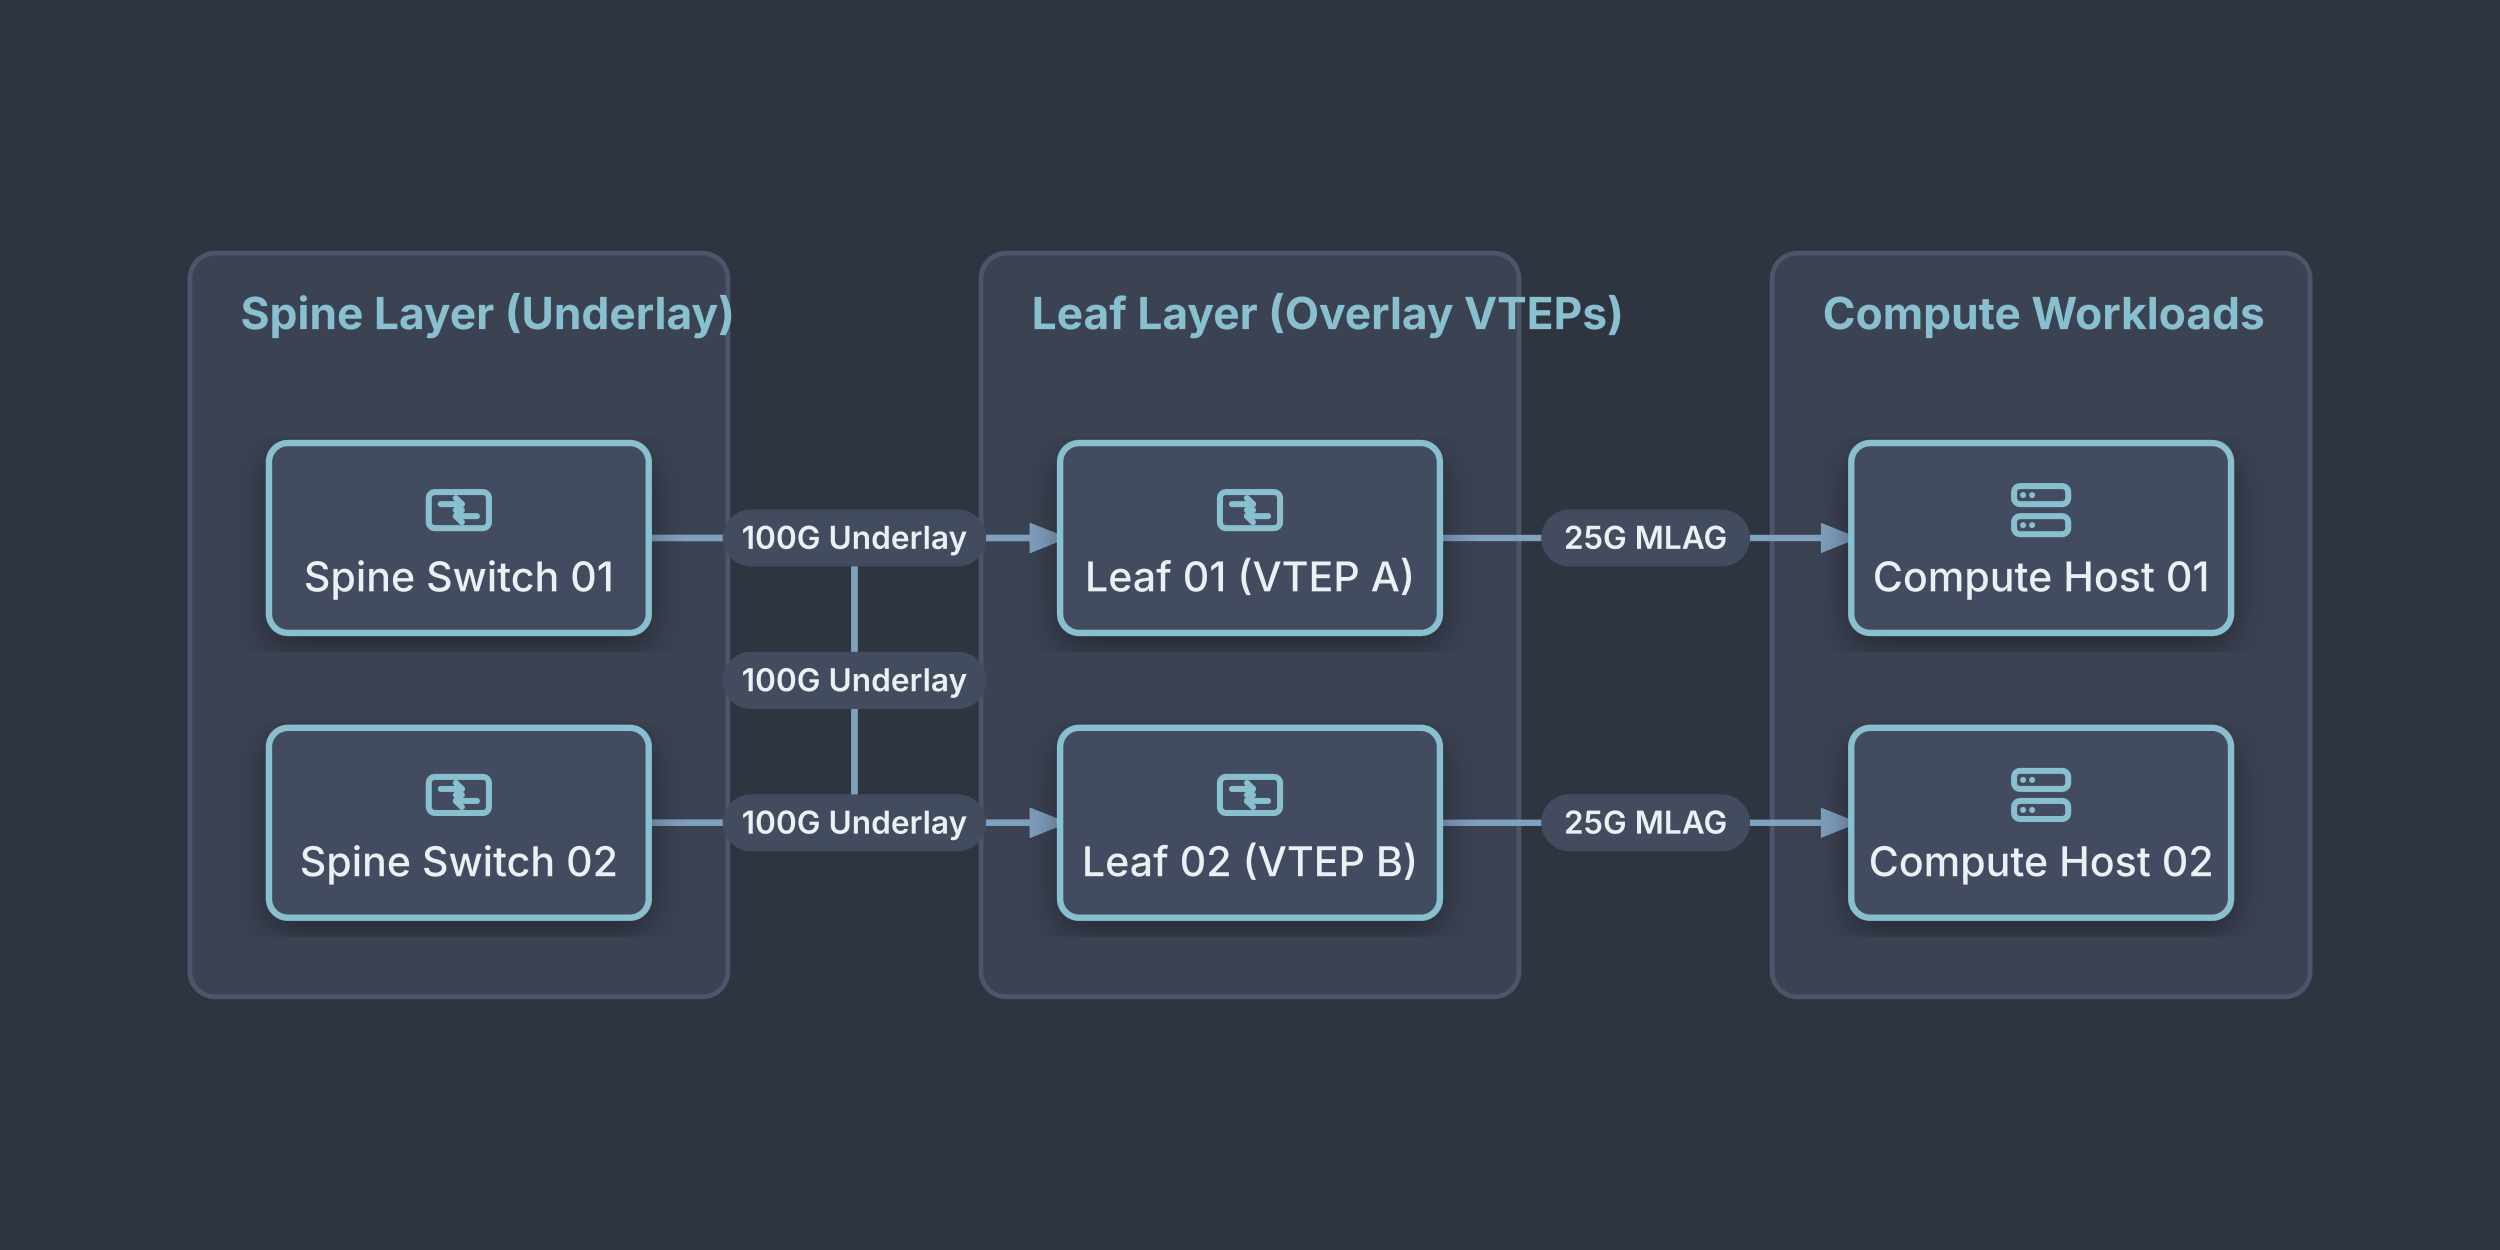
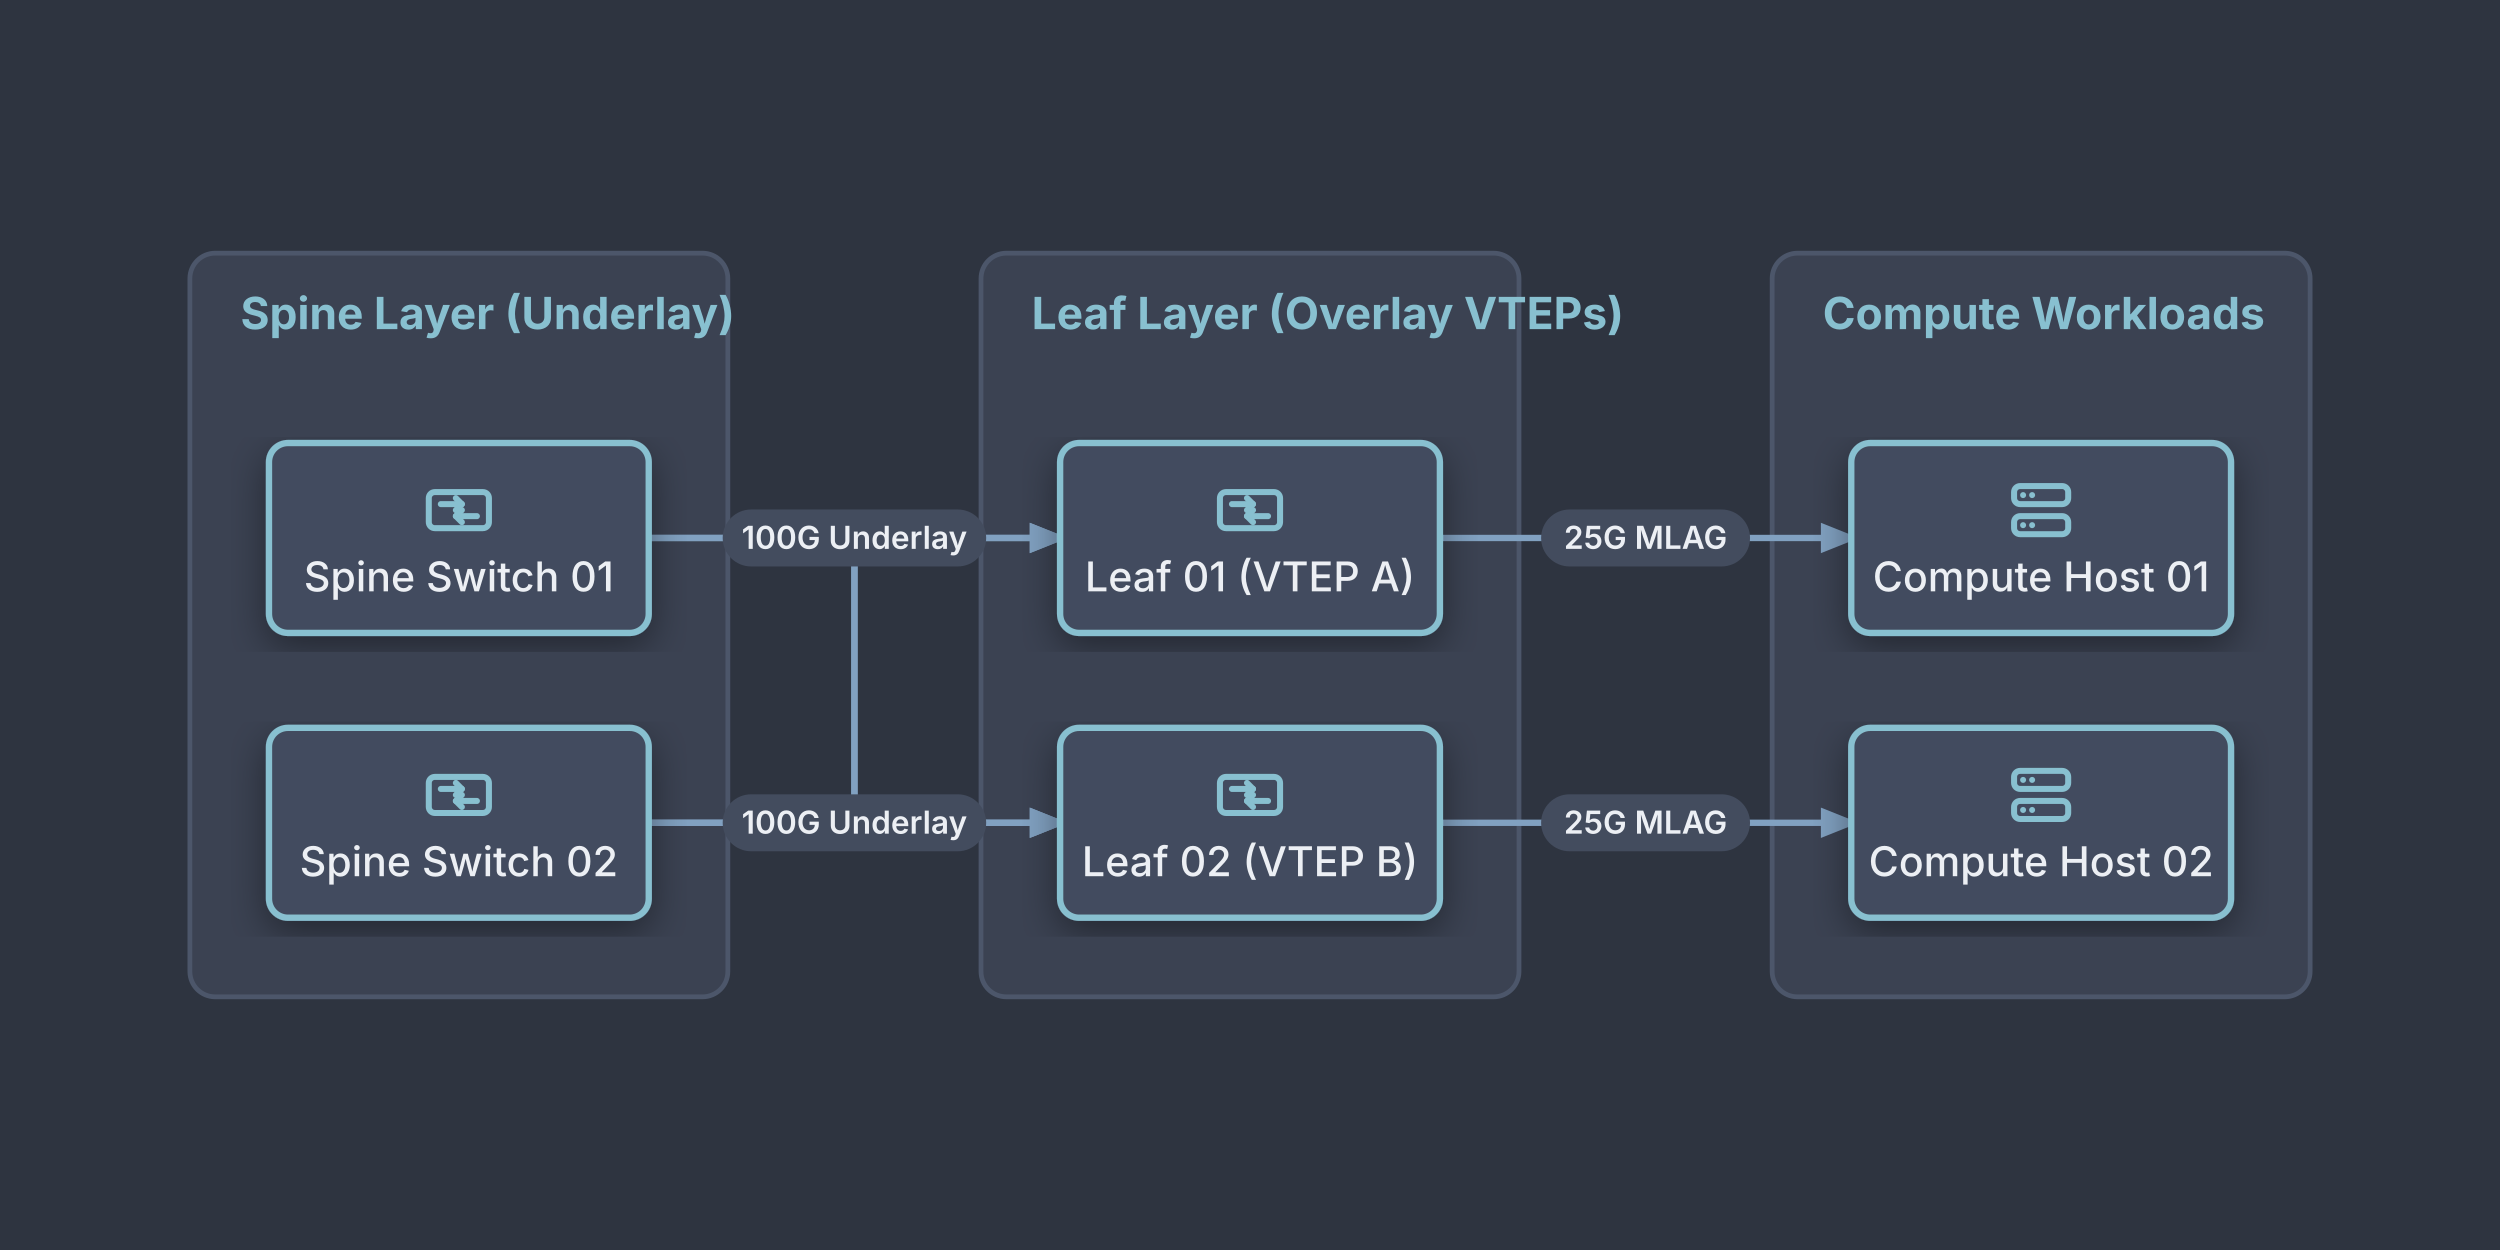
<svg xmlns="http://www.w3.org/2000/svg" viewBox="0 0 790 395" width="790" height="395">
  <defs>
    <marker id="arrow" viewBox="0 0 10 10" refX="8" refY="5" markerWidth="6" markerHeight="6" orient="auto-start-reverse">
      <path d="M 0 1 L 10 5 L 0 9 z" fill="#88C0D0" />
    </marker>
    <marker id="arrow-tail" viewBox="0 0 10 10" refX="2" refY="5" markerWidth="6" markerHeight="6" orient="auto">
      <path d="M 10 1 L 0 5 L 10 9 z" fill="#88C0D0" />
    </marker>
    <marker id="arrow-81A1C1" viewBox="0 0 10 10" refX="8" refY="5" markerWidth="6" markerHeight="6" orient="auto-start-reverse">
      <path d="M 0 1 L 10 5 L 0 9 z" fill="#81A1C1" />
    </marker>
    <marker id="arrow-81A1C1-tail" viewBox="0 0 10 10" refX="2" refY="5" markerWidth="6" markerHeight="6" orient="auto">
      <path d="M 10 1 L 0 5 L 10 9 z" fill="#81A1C1" />
    </marker>
    <filter id="shadow" x="-10%" y="-10%" width="120%" height="120%">
      <feDropShadow dx="0" dy="4" stdDeviation="6" flood-color="#000000" flood-opacity="0.4" />
    </filter>
  </defs>
  <rect width="100%" height="100%" fill="#2E3440" />
  <g id="group_1">
    <rect x="60.0" y="80.0" width="170.0" height="235.0" rx="8" fill="#3B4252" stroke="#4C566A" stroke-width="1.5" />
    <text x="76" y="104" fill="#88C0D0" font-family="Inter, -apple-system, BlinkMacSystemFont, 'Segoe UI', Roboto, sans-serif" font-size="14" font-weight="700" text-anchor="start">Spine Layer (Underlay)</text>
  </g>
  <g id="group_2">
    <rect x="310.0" y="80.0" width="170.0" height="235.0" rx="8" fill="#3B4252" stroke="#4C566A" stroke-width="1.5" />
    <text x="326" y="104" fill="#88C0D0" font-family="Inter, -apple-system, BlinkMacSystemFont, 'Segoe UI', Roboto, sans-serif" font-size="14" font-weight="700" text-anchor="start">Leaf Layer (Overlay VTEPs)</text>
  </g>
  <g id="group_3">
    <rect x="560.0" y="80.0" width="170.0" height="235.0" rx="8" fill="#3B4252" stroke="#4C566A" stroke-width="1.5" />
    <text x="576" y="104" fill="#88C0D0" font-family="Inter, -apple-system, BlinkMacSystemFont, 'Segoe UI', Roboto, sans-serif" font-size="14" font-weight="700" text-anchor="start">Compute Workloads</text>
  </g>
  <path d="M 205.0 170.0 L 335.0 170.0" fill="none" stroke="#81A1C1" stroke-width="2" marker-end="url(#arrow-81A1C1)" />
  <path d="M 205.0 170.0 L 270.0 170.0 L 270.0 260.0 L 335.0 260.0" fill="none" stroke="#81A1C1" stroke-width="2" marker-end="url(#arrow-81A1C1)" />
  <path d="M 205.0 260.0 L 270.0 260.0 L 270.0 170.0 L 335.0 170.0" fill="none" stroke="#81A1C1" stroke-width="2" marker-end="url(#arrow-81A1C1)" />
  <path d="M 205.0 260.0 L 335.0 260.0" fill="none" stroke="#81A1C1" stroke-width="2" marker-end="url(#arrow-81A1C1)" />
  <path d="M 455.0 170.0 L 585.0 170.0" fill="none" stroke="#81A1C1" stroke-width="2" marker-end="url(#arrow-81A1C1)" />
  <path d="M 455.0 260.0 L 585.0 260.0" fill="none" stroke="#81A1C1" stroke-width="2" marker-end="url(#arrow-81A1C1)" />
  <g class="badge">
    <rect x="228.37" y="161.0" width="83.261" height="18.0" rx="9.0" fill="#434C5E" />
    <text x="270" y="173.44" fill="#ECEFF4" font-family="Inter, -apple-system, BlinkMacSystemFont, 'Segoe UI', Roboto, sans-serif" font-size="10" font-weight="600" text-anchor="middle">100G Underlay</text>
-   </g>
-   <g class="badge">
-     <rect x="228.37" y="206.0" width="83.261" height="18.0" rx="9.0" fill="#434C5E" />
-     <text x="270" y="218.44" fill="#ECEFF4" font-family="Inter, -apple-system, BlinkMacSystemFont, 'Segoe UI', Roboto, sans-serif" font-size="10" font-weight="600" text-anchor="middle">100G Underlay</text>
-   </g>
-   <g class="badge">
-     <rect x="228.37" y="206.0" width="83.261" height="18.0" rx="9.0" fill="#434C5E" />
-     <text x="270" y="218.44" fill="#ECEFF4" font-family="Inter, -apple-system, BlinkMacSystemFont, 'Segoe UI', Roboto, sans-serif" font-size="10" font-weight="600" text-anchor="middle">100G Underlay</text>
  </g>
  <g class="badge">
    <rect x="228.37" y="251.0" width="83.261" height="18.0" rx="9.0" fill="#434C5E" />
    <text x="270" y="263.44" fill="#ECEFF4" font-family="Inter, -apple-system, BlinkMacSystemFont, 'Segoe UI', Roboto, sans-serif" font-size="10" font-weight="600" text-anchor="middle">100G Underlay</text>
  </g>
  <g class="badge">
    <rect x="486.99" y="161.0" width="66.02" height="18.0" rx="9.0" fill="#434C5E" />
    <text x="520" y="173.44" fill="#ECEFF4" font-family="Inter, -apple-system, BlinkMacSystemFont, 'Segoe UI', Roboto, sans-serif" font-size="10" font-weight="600" text-anchor="middle">25G MLAG</text>
  </g>
  <g class="badge">
    <rect x="486.99" y="251.0" width="66.02" height="18.0" rx="9.0" fill="#434C5E" />
    <text x="520" y="263.44" fill="#ECEFF4" font-family="Inter, -apple-system, BlinkMacSystemFont, 'Segoe UI', Roboto, sans-serif" font-size="10" font-weight="600" text-anchor="middle">25G MLAG</text>
  </g>
  <g id="spine1" filter="url(#shadow)">
    <rect x="85.0" y="140.0" width="120.0" height="60.0" rx="6.0" fill="#434C5E" stroke="#88C0D0" stroke-width="2.0" />
    <g class="icon icon-switch" transform="translate(133.6, 149.8) scale(0.95)">
      <rect x="2" y="6" width="20" height="12" rx="2" fill="none" stroke="#88C0D0" stroke-width="2.0" />
      <line x1="6" y1="10" x2="13" y2="10" stroke="#88C0D0" stroke-width="2.0" stroke-linecap="round" />
      <polyline points="11,8 13,10 11,12" fill="none" stroke="#88C0D0" stroke-width="2.0" stroke-linecap="round" stroke-linejoin="round" />
      <line x1="18" y1="14" x2="11" y2="14" stroke="#88C0D0" stroke-width="2.0" stroke-linecap="round" />
      <polyline points="13,12 11,14 13,16" fill="none" stroke="#88C0D0" stroke-width="2.0" stroke-linecap="round" stroke-linejoin="round" />
    </g>
    <text x="145" y="186.87" fill="#ECEFF4" font-family="Inter, -apple-system, BlinkMacSystemFont, 'Segoe UI', Roboto, sans-serif" font-size="13" font-weight="500" text-anchor="middle">Spine Switch 01</text>
  </g>
  <g id="spine2" filter="url(#shadow)">
    <rect x="85.0" y="230.0" width="120.0" height="60.0" rx="6.0" fill="#434C5E" stroke="#88C0D0" stroke-width="2.0" />
    <g class="icon icon-switch" transform="translate(133.6, 239.8) scale(0.95)">
      <rect x="2" y="6" width="20" height="12" rx="2" fill="none" stroke="#88C0D0" stroke-width="2.0" />
      <line x1="6" y1="10" x2="13" y2="10" stroke="#88C0D0" stroke-width="2.0" stroke-linecap="round" />
      <polyline points="11,8 13,10 11,12" fill="none" stroke="#88C0D0" stroke-width="2.0" stroke-linecap="round" stroke-linejoin="round" />
      <line x1="18" y1="14" x2="11" y2="14" stroke="#88C0D0" stroke-width="2.0" stroke-linecap="round" />
      <polyline points="13,12 11,14 13,16" fill="none" stroke="#88C0D0" stroke-width="2.0" stroke-linecap="round" stroke-linejoin="round" />
    </g>
    <text x="145" y="276.87" fill="#ECEFF4" font-family="Inter, -apple-system, BlinkMacSystemFont, 'Segoe UI', Roboto, sans-serif" font-size="13" font-weight="500" text-anchor="middle">Spine Switch 02</text>
  </g>
  <g id="leaf1" filter="url(#shadow)">
    <rect x="335.0" y="140.0" width="120.0" height="60.0" rx="6.0" fill="#434C5E" stroke="#88C0D0" stroke-width="2.0" />
    <g class="icon icon-switch" transform="translate(383.6, 149.8) scale(0.95)">
      <rect x="2" y="6" width="20" height="12" rx="2" fill="none" stroke="#88C0D0" stroke-width="2.0" />
      <line x1="6" y1="10" x2="13" y2="10" stroke="#88C0D0" stroke-width="2.0" stroke-linecap="round" />
      <polyline points="11,8 13,10 11,12" fill="none" stroke="#88C0D0" stroke-width="2.0" stroke-linecap="round" stroke-linejoin="round" />
      <line x1="18" y1="14" x2="11" y2="14" stroke="#88C0D0" stroke-width="2.0" stroke-linecap="round" />
      <polyline points="13,12 11,14 13,16" fill="none" stroke="#88C0D0" stroke-width="2.0" stroke-linecap="round" stroke-linejoin="round" />
    </g>
    <text x="395" y="186.87" fill="#ECEFF4" font-family="Inter, -apple-system, BlinkMacSystemFont, 'Segoe UI', Roboto, sans-serif" font-size="13" font-weight="500" text-anchor="middle">Leaf 01 (VTEP A)</text>
  </g>
  <g id="leaf2" filter="url(#shadow)">
    <rect x="335.0" y="230.0" width="120.0" height="60.0" rx="6.0" fill="#434C5E" stroke="#88C0D0" stroke-width="2.0" />
    <g class="icon icon-switch" transform="translate(383.6, 239.8) scale(0.95)">
      <rect x="2" y="6" width="20" height="12" rx="2" fill="none" stroke="#88C0D0" stroke-width="2.0" />
      <line x1="6" y1="10" x2="13" y2="10" stroke="#88C0D0" stroke-width="2.0" stroke-linecap="round" />
      <polyline points="11,8 13,10 11,12" fill="none" stroke="#88C0D0" stroke-width="2.0" stroke-linecap="round" stroke-linejoin="round" />
      <line x1="18" y1="14" x2="11" y2="14" stroke="#88C0D0" stroke-width="2.0" stroke-linecap="round" />
      <polyline points="13,12 11,14 13,16" fill="none" stroke="#88C0D0" stroke-width="2.0" stroke-linecap="round" stroke-linejoin="round" />
    </g>
    <text x="395" y="276.87" fill="#ECEFF4" font-family="Inter, -apple-system, BlinkMacSystemFont, 'Segoe UI', Roboto, sans-serif" font-size="13" font-weight="500" text-anchor="middle">Leaf 02 (VTEP B)</text>
  </g>
  <g id="host1" filter="url(#shadow)">
    <rect x="585.0" y="140.0" width="120.0" height="60.0" rx="6.0" fill="#434C5E" stroke="#88C0D0" stroke-width="2.0" />
    <g class="icon icon-server" transform="translate(633.6, 149.8) scale(0.95)">
      <rect x="3" y="4" width="18" height="6" rx="2" fill="none" stroke="#88C0D0" stroke-width="2.0" />
      <rect x="3" y="14" width="18" height="6" rx="2" fill="none" stroke="#88C0D0" stroke-width="2.0" />
      <circle cx="6" cy="7" r="1" fill="#88C0D0" />
      <circle cx="9" cy="7" r="1" fill="#88C0D0" />
      <circle cx="6" cy="17" r="1" fill="#88C0D0" />
      <circle cx="9" cy="17" r="1" fill="#88C0D0" />
    </g>
    <text x="645" y="186.87" fill="#ECEFF4" font-family="Inter, -apple-system, BlinkMacSystemFont, 'Segoe UI', Roboto, sans-serif" font-size="13" font-weight="500" text-anchor="middle">Compute Host 01</text>
  </g>
  <g id="host2" filter="url(#shadow)">
    <rect x="585.0" y="230.0" width="120.0" height="60.0" rx="6.0" fill="#434C5E" stroke="#88C0D0" stroke-width="2.0" />
    <g class="icon icon-server" transform="translate(633.6, 239.8) scale(0.95)">
      <rect x="3" y="4" width="18" height="6" rx="2" fill="none" stroke="#88C0D0" stroke-width="2.0" />
      <rect x="3" y="14" width="18" height="6" rx="2" fill="none" stroke="#88C0D0" stroke-width="2.0" />
      <circle cx="6" cy="7" r="1" fill="#88C0D0" />
      <circle cx="9" cy="7" r="1" fill="#88C0D0" />
      <circle cx="6" cy="17" r="1" fill="#88C0D0" />
      <circle cx="9" cy="17" r="1" fill="#88C0D0" />
    </g>
    <text x="645" y="276.87" fill="#ECEFF4" font-family="Inter, -apple-system, BlinkMacSystemFont, 'Segoe UI', Roboto, sans-serif" font-size="13" font-weight="500" text-anchor="middle">Compute Host 02</text>
  </g>
</svg>
